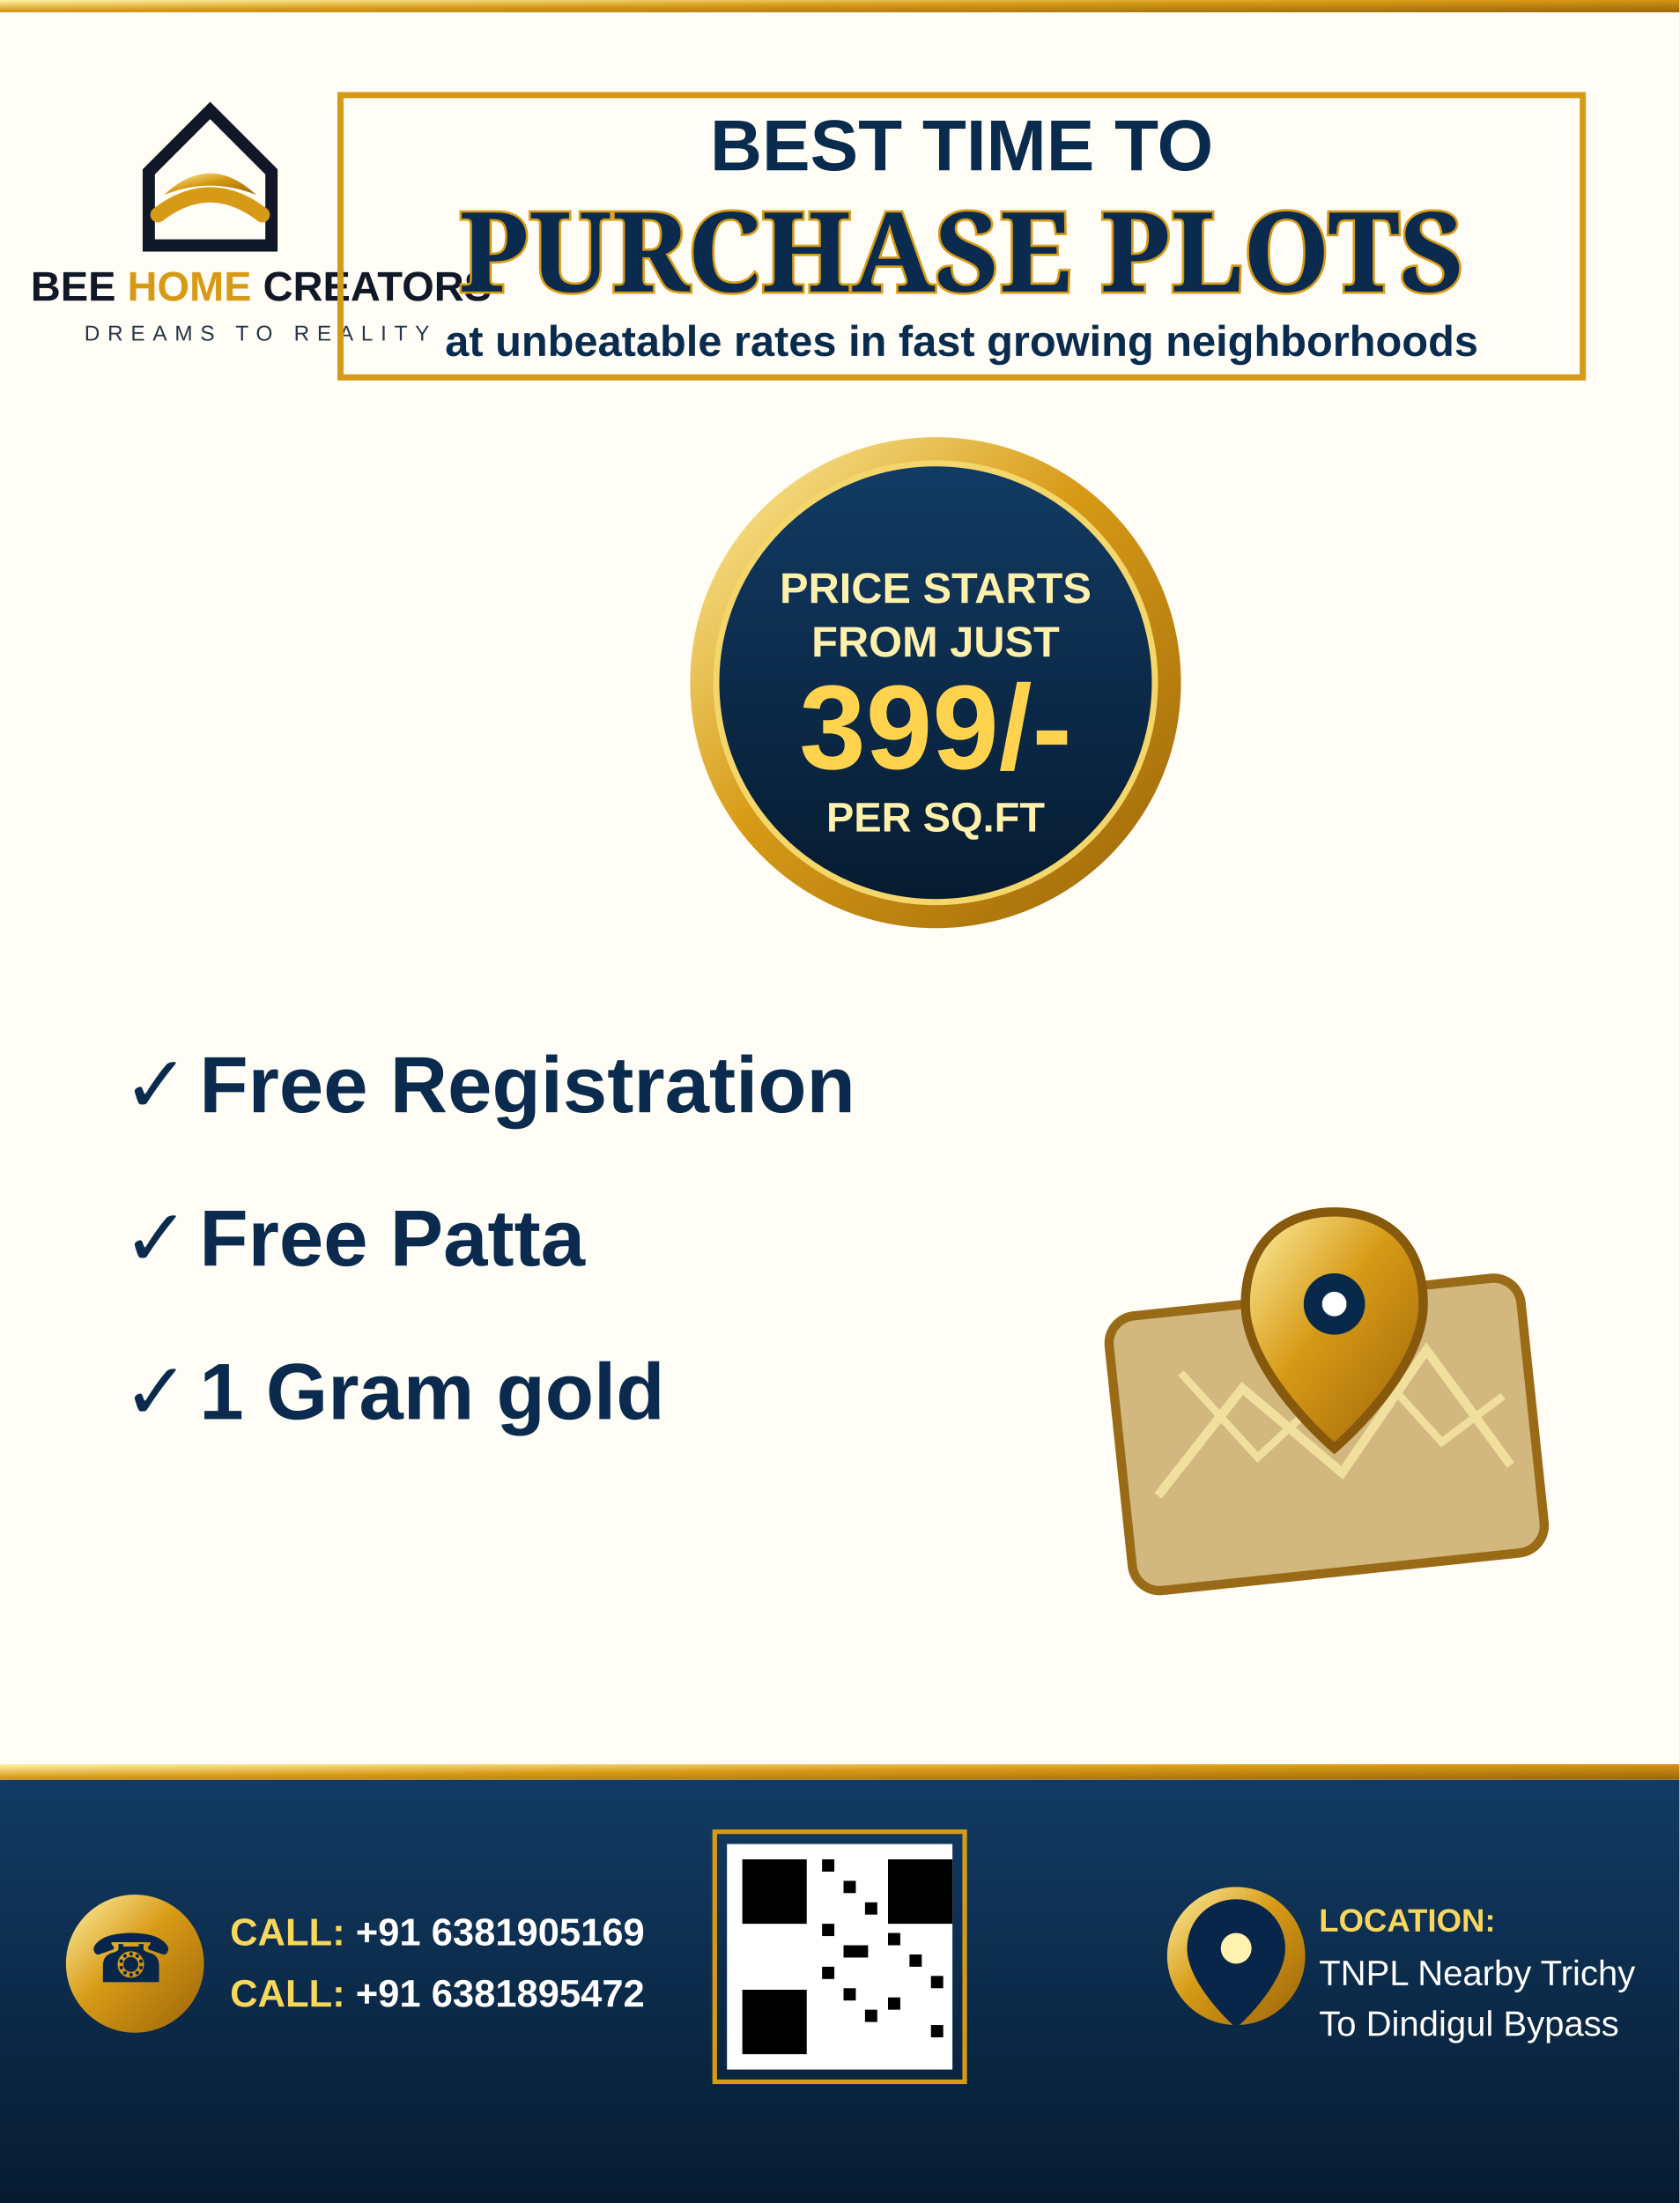
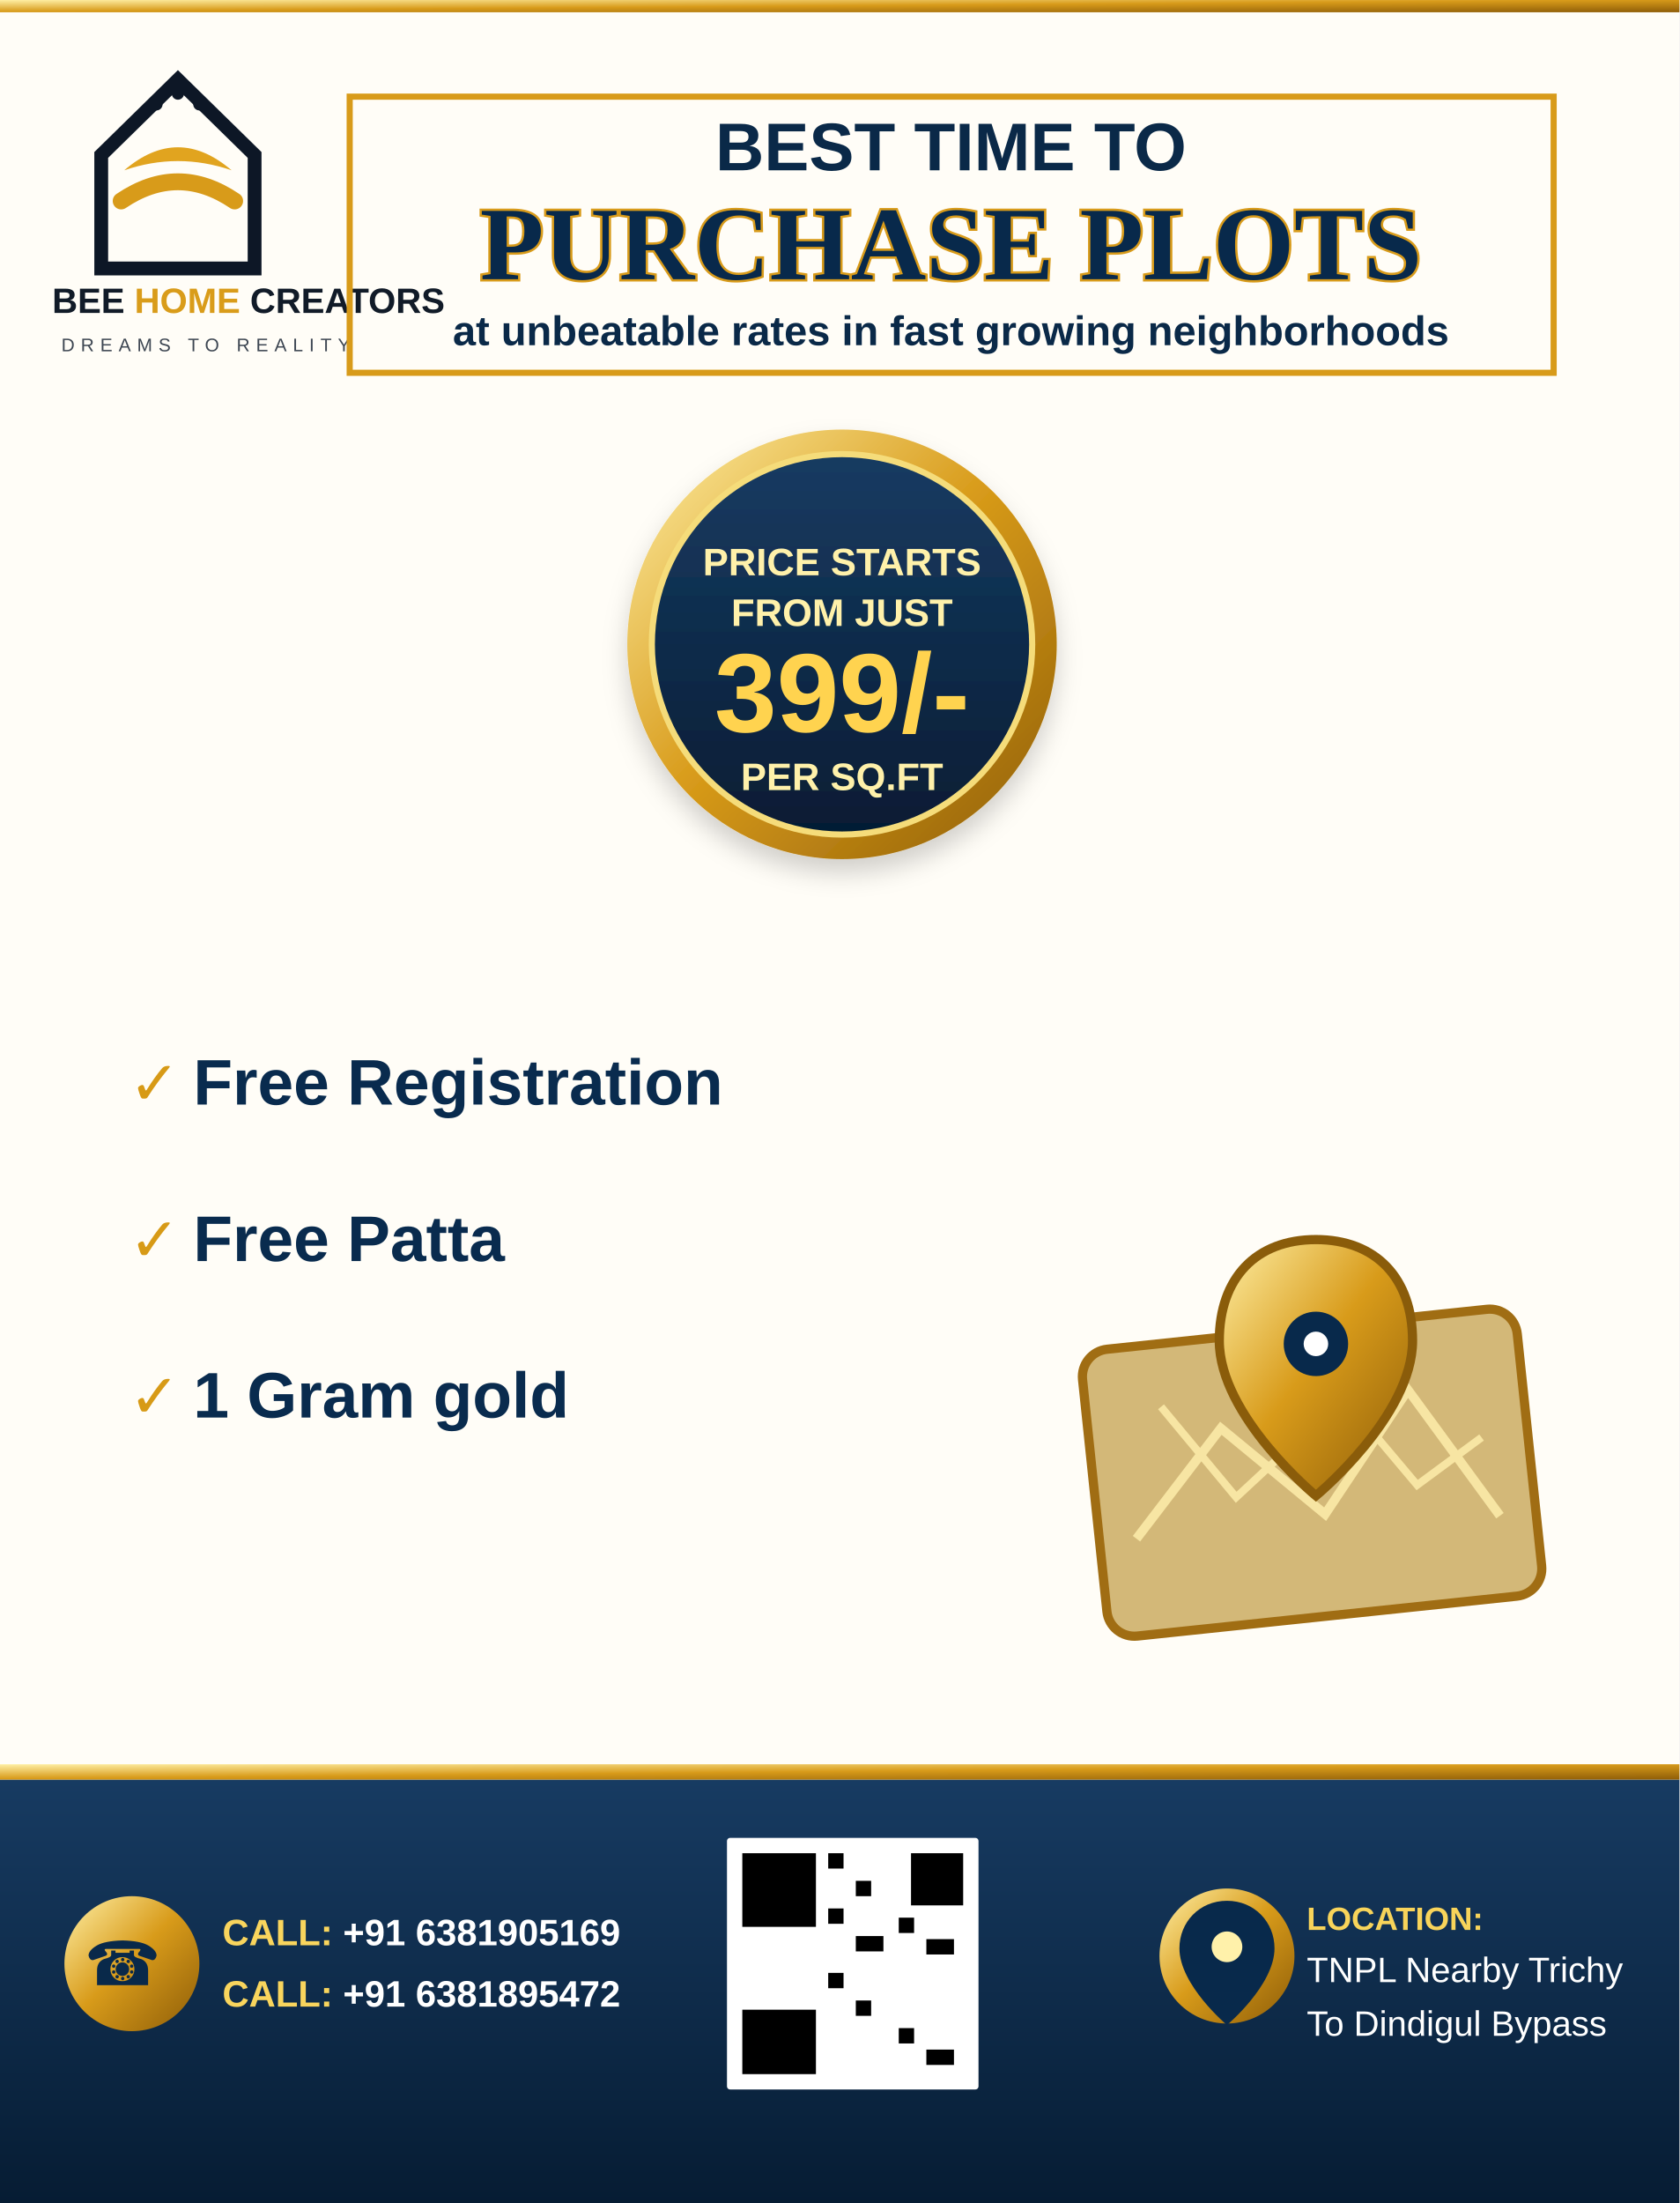
- <svg xmlns="http://www.w3.org/2000/svg" viewBox="0 0 1095 1436">
+ <svg xmlns="http://www.w3.org/2000/svg" viewBox="0 0 1095 1436" role="img" aria-labelledby="title desc">
  <defs>
-     <linearGradient id="g" x1="0" y1="0" x2="1" y2="1">
-       <stop stop-color="#fff2a6" />
-       <stop offset=".45" stop-color="#d79a16" />
-       <stop offset="1" stop-color="#9a6508" />
+     <linearGradient id="gold" x1="0" y1="0" x2="1" y2="1">
+       <stop offset="0" stop-color="#fff0a6" />
+       <stop offset=".48" stop-color="#d89b1a" />
+       <stop offset="1" stop-color="#8e5d08" />
    </linearGradient>
-     <linearGradient id="n" x1="0" y1="0" x2="0" y2="1">
-       <stop stop-color="#123b64" />
-       <stop offset="1" stop-color="#061b30" />
+     <linearGradient id="navy" x1="0" y1="0" x2="0" y2="1">
+       <stop offset="0" stop-color="#173b62" />
+       <stop offset="1" stop-color="#061c33" />
    </linearGradient>
+     <filter id="shadow" x="-30%" y="-30%" width="160%" height="160%">
+       <feDropShadow dx="0" dy="9" stdDeviation="8" flood-opacity=".18" />
+     </filter>
  </defs>
-   <rect width="1095" height="1436" fill="#fffdf5" />
-   <rect width="1095" height="8" fill="url(#g)" />
-   <g transform="translate(55 42)" font-family="Arial,Helvetica,sans-serif">
-     <path d="M42 70L82 30l40 40v48H42z" fill="none" stroke="#101827" stroke-width="8" />
-     <path d="M52 85q30-28 60 0-30-12-60 0z" fill="url(#g)" />
-     <path d="M48 98q34-26 68 0" fill="none" stroke="#d79a16" stroke-width="10" stroke-linecap="round" />
-     <text x="-35" y="154" font-size="27" font-weight="800" fill="#101827">BEE <tspan fill="#d79a16">HOME</tspan> CREATORS</text>
-     <text x="0" y="180" font-size="14" letter-spacing="5" fill="#263548">DREAMS TO REALITY</text>
+   <rect width="1095" height="1436" fill="#fffdf7" />
+   <rect width="1095" height="8" fill="url(#gold)" />
+   <g transform="translate(34 30)" font-family="Arial, Helvetica, sans-serif">
+     <path d="M32 71 L82 22 L132 71 V145 H32 Z" fill="none" stroke="#0d1726" stroke-width="9" />
+     <path d="M47 81 Q82 51 117 81 Q82 69 47 81Z" fill="#e1a41f" />
+     <path d="M45 101 Q82 76 119 101" fill="none" stroke="#d89b1a" stroke-width="11" stroke-linecap="round" />
+     <circle cx="68" cy="38" r="4" fill="#0d1726" />
+     <circle cx="82" cy="31" r="4" fill="#0d1726" />
+     <circle cx="96" cy="38" r="4" fill="#0d1726" />
+     <text x="0" y="174" font-size="23" font-weight="800" fill="#111b28">BEE <tspan fill="#d99c1a">HOME</tspan> CREATORS</text>
+     <text x="6" y="199" font-size="12" letter-spacing="4" fill="#3d4652">DREAMS TO REALITY</text>
  </g>
-   <rect x="222" y="62" width="810" height="184" fill="none" stroke="#d79a16" stroke-width="4" />
-   <text x="627" y="111" text-anchor="middle" font-family="Arial,Helvetica,sans-serif" font-size="47" font-weight="800" fill="#092b4e">BEST TIME TO</text>
-   <text x="627" y="190" text-anchor="middle" font-family="Georgia,serif" font-size="72" font-weight="900" fill="#0a2b4d" stroke="#d79a16" stroke-width="3" paint-order="stroke">PURCHASE PLOTS</text>
-   <text x="627" y="232" text-anchor="middle" font-family="Arial,Helvetica,sans-serif" font-size="28" font-weight="700" fill="#092b4e">at unbeatable rates in fast growing neighborhoods</text>
-   <g transform="translate(390 285)" font-family="Arial,Helvetica,sans-serif">
-     <circle cx="220" cy="160" r="160" fill="url(#g)" />
-     <circle cx="220" cy="160" r="143" fill="url(#n)" stroke="#f4d66a" stroke-width="4" />
-     <text x="220" y="108" text-anchor="middle" font-size="28" font-weight="700" fill="#fff1ac">PRICE STARTS</text>
-     <text x="220" y="143" text-anchor="middle" font-size="28" font-weight="700" fill="#fff1ac">FROM JUST</text>
-     <text x="220" y="216" text-anchor="middle" font-size="78" font-weight="900" fill="#ffd34d">399/-</text>
-     <text x="220" y="257" text-anchor="middle" font-size="27" font-weight="700" fill="#fff1ac">PER SQ.FT</text>
+   <g font-family="Arial, Helvetica, sans-serif" text-anchor="middle">
+     <rect x="228" y="63" width="785" height="180" fill="none" stroke="#d89b1a" stroke-width="4" />
+     <text x="620" y="111" font-size="44" font-weight="800" fill="#0a2948">BEST TIME TO</text>
+     <text x="620" y="182" font-family="Georgia, Times New Roman, serif" font-size="68" font-weight="900" fill="#08294b" stroke="#d89b1a" stroke-width="3" paint-order="stroke">PURCHASE PLOTS</text>
+     <text x="620" y="225" font-size="27" font-weight="700" fill="#0a2948">at unbeatable rates in fast growing neighborhoods</text>
  </g>
-   <g font-family="Arial,Helvetica,sans-serif" fill="#0a2b4d" font-size="52" font-weight="700">
-     <text x="80" y="725">✓</text>
-     <text x="130" y="725">Free Registration</text>
-     <text x="80" y="825">✓</text>
-     <text x="130" y="825">Free Patta</text>
-     <text x="80" y="925">✓</text>
-     <text x="130" y="925">1 Gram gold</text>
+   <g transform="translate(409 280)" font-family="Arial, Helvetica, sans-serif" text-anchor="middle" filter="url(#shadow)">
+     <circle cx="140" cy="140" r="140" fill="url(#gold)" />
+     <circle cx="140" cy="140" r="124" fill="url(#navy)" stroke="#f5dc7a" stroke-width="4" />
+     <text x="140" y="95" font-size="25" font-weight="700" fill="#fff1aa">PRICE STARTS</text>
+     <text x="140" y="128" font-size="25" font-weight="700" fill="#fff1aa">FROM JUST</text>
+     <text x="140" y="197" font-size="73" font-weight="900" fill="#ffd34f">399/-</text>
+     <text x="140" y="235" font-size="25" font-weight="700" fill="#fff1aa">PER SQ.FT</text>
  </g>
-   <g transform="translate(730 770)">
-     <rect x="0" y="75" width="270" height="180" rx="18" fill="#d2b77f" stroke="#9a6b16" stroke-width="6" transform="rotate(-6 135 165)" />
-     <path d="M25 205l55-70 65 55 55-80 55 75" fill="none" stroke="#f1df9e" stroke-width="6" />
-     <path d="M40 125l50 55 70-65 50 55 40-30" fill="none" stroke="#f1df9e" stroke-width="5" />
-     <path d="M140 20c-36 0-58 23-58 60 0 45 58 94 58 94s58-49 58-94c0-37-22-60-58-60z" fill="url(#g)" stroke="#86590c" stroke-width="6" />
-     <circle cx="140" cy="80" r="20" fill="#08284a" />
-     <circle cx="140" cy="80" r="8" fill="#fff" />
+   <g font-family="Arial, Helvetica, sans-serif" fill="#092b4e">
+     <text x="84" y="720" font-size="40" font-weight="700" fill="#d79a16">✓</text>
+     <text x="126" y="720" font-size="42" font-weight="700">Free Registration</text>
+     <text x="84" y="822" font-size="40" font-weight="700" fill="#d79a16">✓</text>
+     <text x="126" y="822" font-size="42" font-weight="700">Free Patta</text>
+     <text x="84" y="924" font-size="40" font-weight="700" fill="#d79a16">✓</text>
+     <text x="126" y="924" font-size="42" font-weight="700">1 Gram gold</text>
  </g>
-   <rect y="1160" width="1095" height="276" fill="url(#n)" />
-   <rect y="1150" width="1095" height="10" fill="url(#g)" />
-   <g font-family="Arial,Helvetica,sans-serif">
-     <circle cx="88" cy="1280" r="45" fill="url(#g)" />
-     <text x="58" y="1292" font-size="44" fill="#08264a">☎</text>
-     <text x="150" y="1268" font-size="25" font-weight="800" fill="#f8d75c">CALL: <tspan fill="#fff">+91 6381905169</tspan>
+   <g transform="translate(713 790)">
+     <rect x="0" y="76" width="285" height="188" rx="18" fill="#d3b878" stroke="#a06d13" stroke-width="6" transform="rotate(-6 142 170)" />
+     <path d="M28 213l55-72 68 56 54-81 60 82" fill="none" stroke="#f7e5a3" stroke-width="6" />
+     <path d="M44 127l49 59 70-65 48 57 42-31" fill="none" stroke="#f7e5a3" stroke-width="5" />
+     <path d="M145 18c-39 0-63 25-63 66 0 49 63 101 63 101s63-52 63-101c0-41-24-66-63-66z" fill="url(#gold)" stroke="#8a5c0a" stroke-width="6" />
+     <circle cx="145" cy="86" r="21" fill="#08294b" />
+     <circle cx="145" cy="86" r="8" fill="#fff" />
+   </g>
+   <rect y="1160" width="1095" height="276" fill="url(#navy)" />
+   <rect y="1150" width="1095" height="10" fill="url(#gold)" />
+   <g font-family="Arial, Helvetica, sans-serif">
+     <circle cx="86" cy="1280" r="44" fill="url(#gold)" />
+     <text x="55" y="1294" font-size="40" fill="#09294a">☎</text>
+     <text x="145" y="1268" font-size="24" font-weight="800" fill="#f9d55d">CALL: <tspan fill="#fff">+91 6381905169</tspan>
    </text>
-     <text x="150" y="1308" font-size="25" font-weight="800" fill="#f8d75c">CALL: <tspan fill="#fff">+91 6381895472</tspan>
+     <text x="145" y="1308" font-size="24" font-weight="800" fill="#f9d55d">CALL: <tspan fill="#fff">+91 6381895472</tspan>
    </text>
-     <rect x="474" y="1202" width="147" height="147" fill="#fff" />
+     <rect x="474" y="1198" width="164" height="164" rx="2" fill="#fff" />
    <g fill="#000">
-       <path d="M484 1212h42v42h-42zM495 1223h20v20h-20zM579 1212h42v42h-42zM590 1223h20v20h-20zM484 1297h42v42h-42zM495 1308h20v20h-20z" />
-       <path d="M536 1212h8v8h-8zM550 1226h8v8h-8zM564 1240h8v8h-8zM536 1254h8v8h-8zM550 1268h16v8h-16zM536 1282h8v8h-8zM550 1296h8v8h-8zM564 1310h8v8h-8zM579 1260h8v8h-8zM593 1274h8v8h-8zM607 1288h8v8h-8zM579 1302h8v8h-8zM607 1320h8v8h-8z" />
+       <path d="M484 1208h48v48h-48zM594 1208h34v34h-34zM484 1310h48v42h-48z" />
+       <path d="M495 1219h26v26h-26zM605 1219h12v12h-12zM495 1321h26v20h-26z" />
+       <path d="M540 1208h10v10h-10zM558 1226h10v10h-10zM540 1244h10v10h-10zM558 1262h18v10h-18zM586 1250h10v10h-10zM604 1264h18v10h-18zM540 1286h10v10h-10zM558 1304h10v10h-10zM586 1322h10v10h-10zM604 1336h18v10h-18z" />
    </g>
-     <rect x="466" y="1194" width="163" height="163" fill="none" stroke="#d79a16" stroke-width="3" />
-     <circle cx="806" cy="1275" r="45" fill="url(#g)" />
-     <path d="M806 1238c-18 0-32 14-32 32 0 24 32 52 32 52s32-28 32-52c0-18-14-32-32-32z" fill="#08264a" />
-     <circle cx="806" cy="1270" r="10" fill="#fff2b0" />
-     <text x="860" y="1259" font-size="21" font-weight="800" fill="#f8d75c">LOCATION:</text>
-     <text x="860" y="1294" font-size="23" fill="#fff">TNPL Nearby Trichy</text>
-     <text x="860" y="1327" font-size="23" fill="#fff">To Dindigul Bypass</text>
+     <circle cx="800" cy="1275" r="44" fill="url(#gold)" />
+     <path d="M800 1239c-18 0-31 14-31 31 0 24 31 50 31 50s31-26 31-50c0-17-13-31-31-31z" fill="#08294b" />
+     <circle cx="800" cy="1269" r="10" fill="#fff1aa" />
+     <text x="852" y="1258" font-size="21" font-weight="800" fill="#f8d45a">LOCATION:</text>
+     <text x="852" y="1292" font-size="23" fill="#fff">TNPL Nearby Trichy</text>
+     <text x="852" y="1327" font-size="23" fill="#fff">To Dindigul Bypass</text>
  </g>
</svg>
